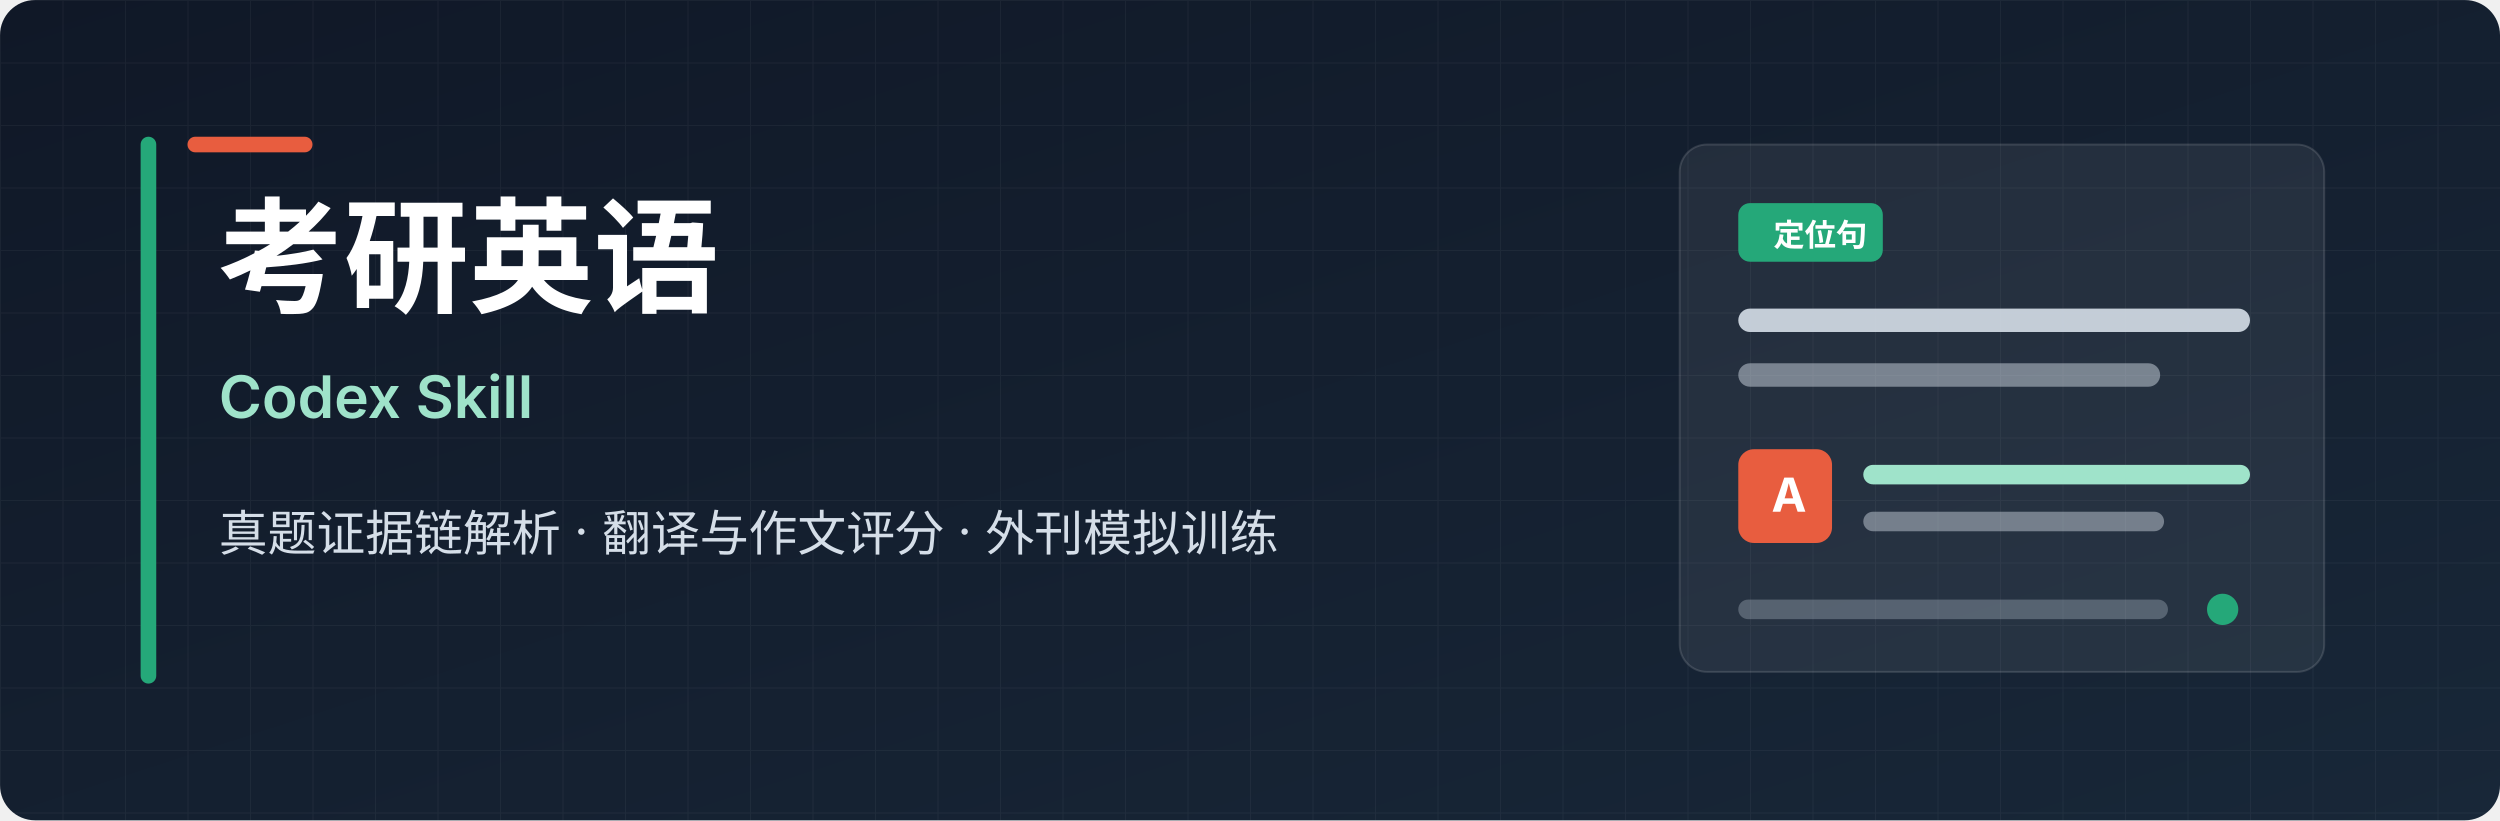
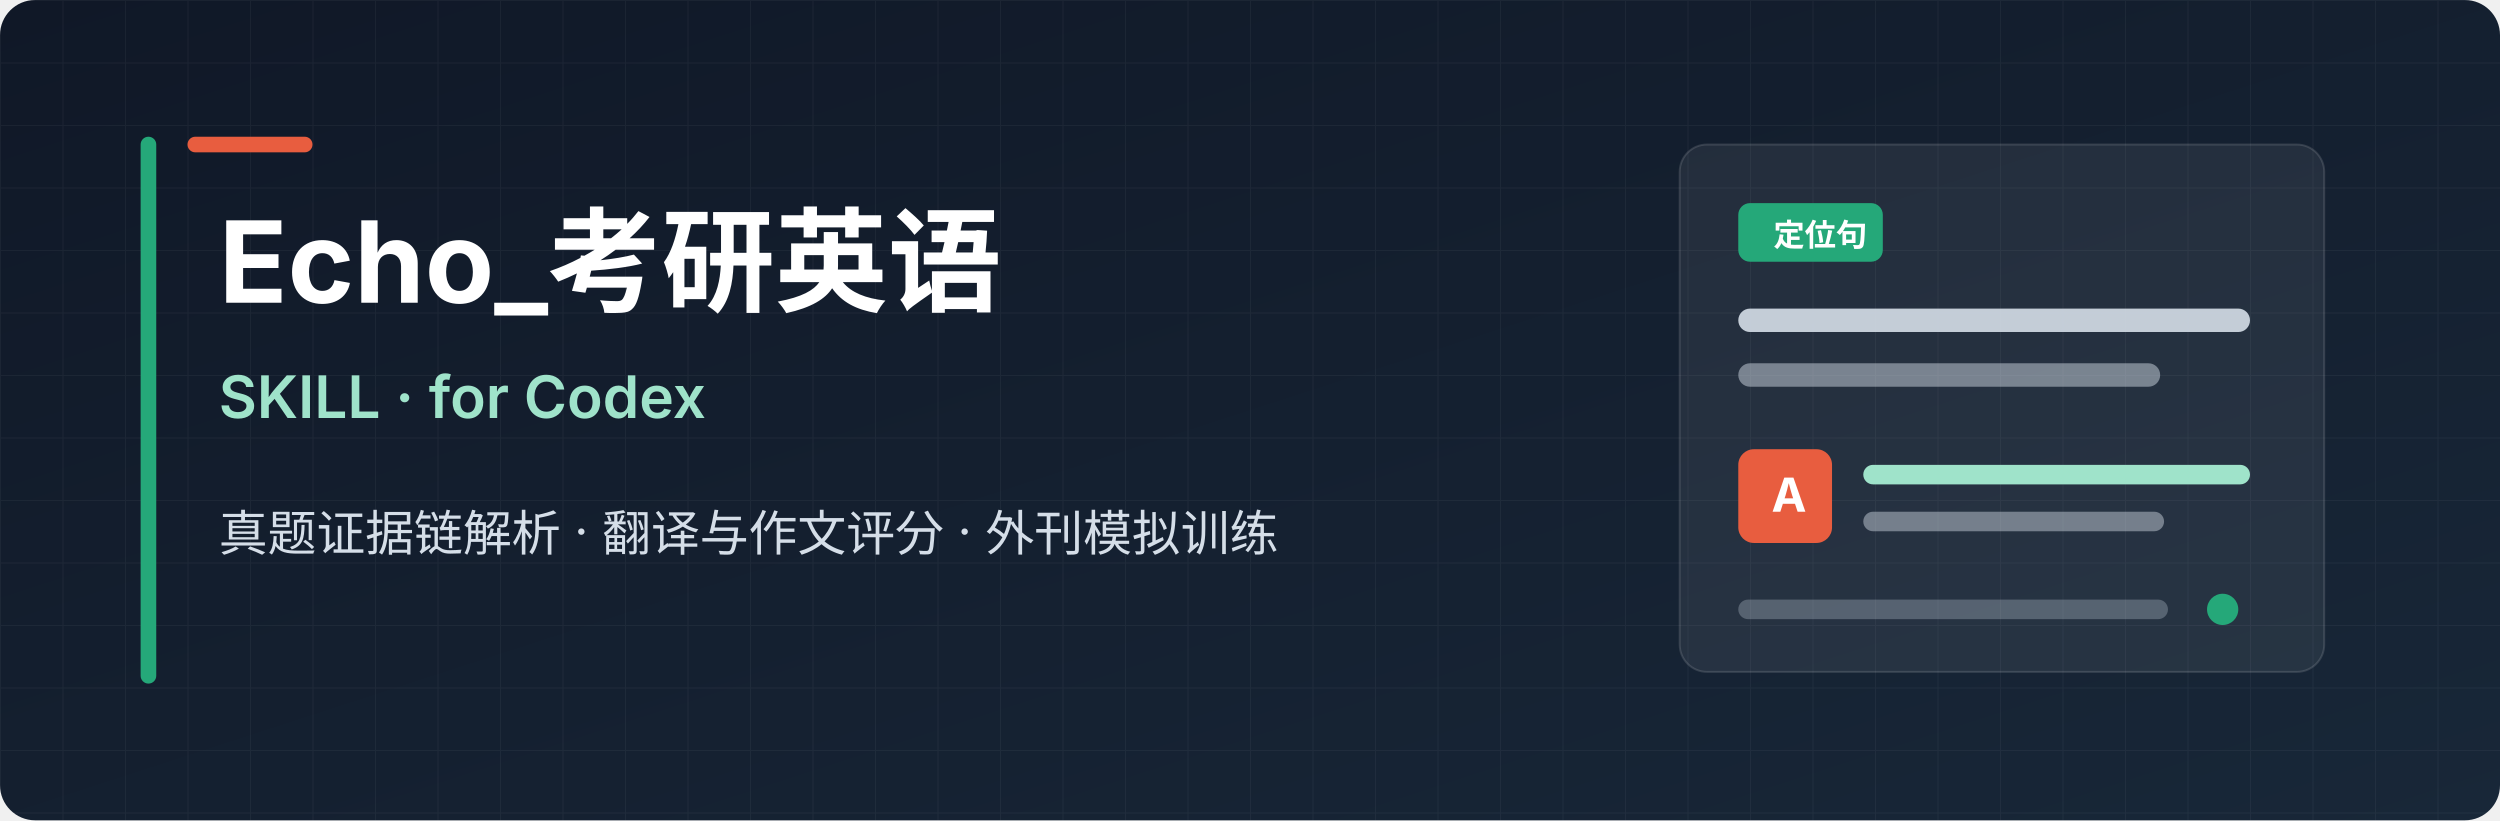
<svg xmlns="http://www.w3.org/2000/svg" width="1280" height="420" viewBox="0 0 1280 420" role="img" aria-labelledby="title desc">
  <defs>
    <linearGradient id="bg" x1="0" y1="0" x2="1" y2="1">
      <stop offset="0" stop-color="#101827" />
      <stop offset="1" stop-color="#182738" />
    </linearGradient>
    <pattern id="grid" width="32" height="32" patternUnits="userSpaceOnUse">
      <path d="M 32 0 L 0 0 0 32" fill="none" stroke="#FFFFFF" stroke-opacity="0.045" />
    </pattern>
  </defs>
  <rect width="1280" height="420" rx="18" fill="url(#bg)" />
  <rect width="1280" height="420" rx="18" fill="url(#grid)" />
  <rect x="72" y="70" width="8" height="280" rx="4" fill="#25A879" />
  <rect x="96" y="70" width="64" height="8" rx="4" fill="#E85D3F" />
-   <text x="112" y="155" fill="#FFFFFF" font-size="64" font-weight="700" font-family="Inter, PingFang SC, Microsoft YaHei, sans-serif">考研英语</text>
-   <text x="112" y="214" fill="#9FE3CA" font-size="30" font-weight="600" font-family="Inter, PingFang SC, Microsoft YaHei, sans-serif">Codex Skill</text>
+   <text x="112" y="155" fill="#FFFFFF" font-size="58" font-weight="700" font-family="Inter, PingFang SC, Microsoft YaHei, sans-serif">Echo_考研英语</text>
+   <text x="112" y="214" fill="#9FE3CA" font-size="30" font-weight="600" font-family="Inter, PingFang SC, Microsoft YaHei, sans-serif">SKILL · for Codex</text>
  <text x="112" y="282" fill="#D5DEE8" font-size="25" font-family="Inter, PingFang SC, Microsoft YaHei, sans-serif">真题证据链解析 · 翻译与作文评分 · 外刊模拟训练</text>
  <g transform="translate(860 74)">
    <rect width="330" height="270" rx="14" fill="#FFFFFF" fill-opacity="0.07" stroke="#FFFFFF" stroke-opacity="0.13" />
    <rect x="30" y="30" width="74" height="30" rx="6" fill="#25A879" />
    <text x="48" y="52" fill="#FFFFFF" font-size="16" font-weight="700" font-family="Inter, PingFang SC, Microsoft YaHei, sans-serif">定位句</text>
    <rect x="30" y="84" width="262" height="12" rx="6" fill="#D5DEE8" fill-opacity="0.9" />
    <rect x="30" y="112" width="216" height="12" rx="6" fill="#D5DEE8" fill-opacity="0.48" />
    <rect x="30" y="156" width="48" height="48" rx="8" fill="#E85D3F" />
    <text x="47" y="188" fill="#FFFFFF" font-size="24" font-weight="700" font-family="Inter, sans-serif">A</text>
    <rect x="94" y="164" width="198" height="10" rx="5" fill="#9FE3CA" />
    <rect x="94" y="188" width="154" height="10" rx="5" fill="#D5DEE8" fill-opacity="0.45" />
    <circle cx="278" cy="238" r="8" fill="#25A879" />
    <rect x="30" y="233" width="220" height="10" rx="5" fill="#D5DEE8" fill-opacity="0.28" />
  </g>
</svg>
